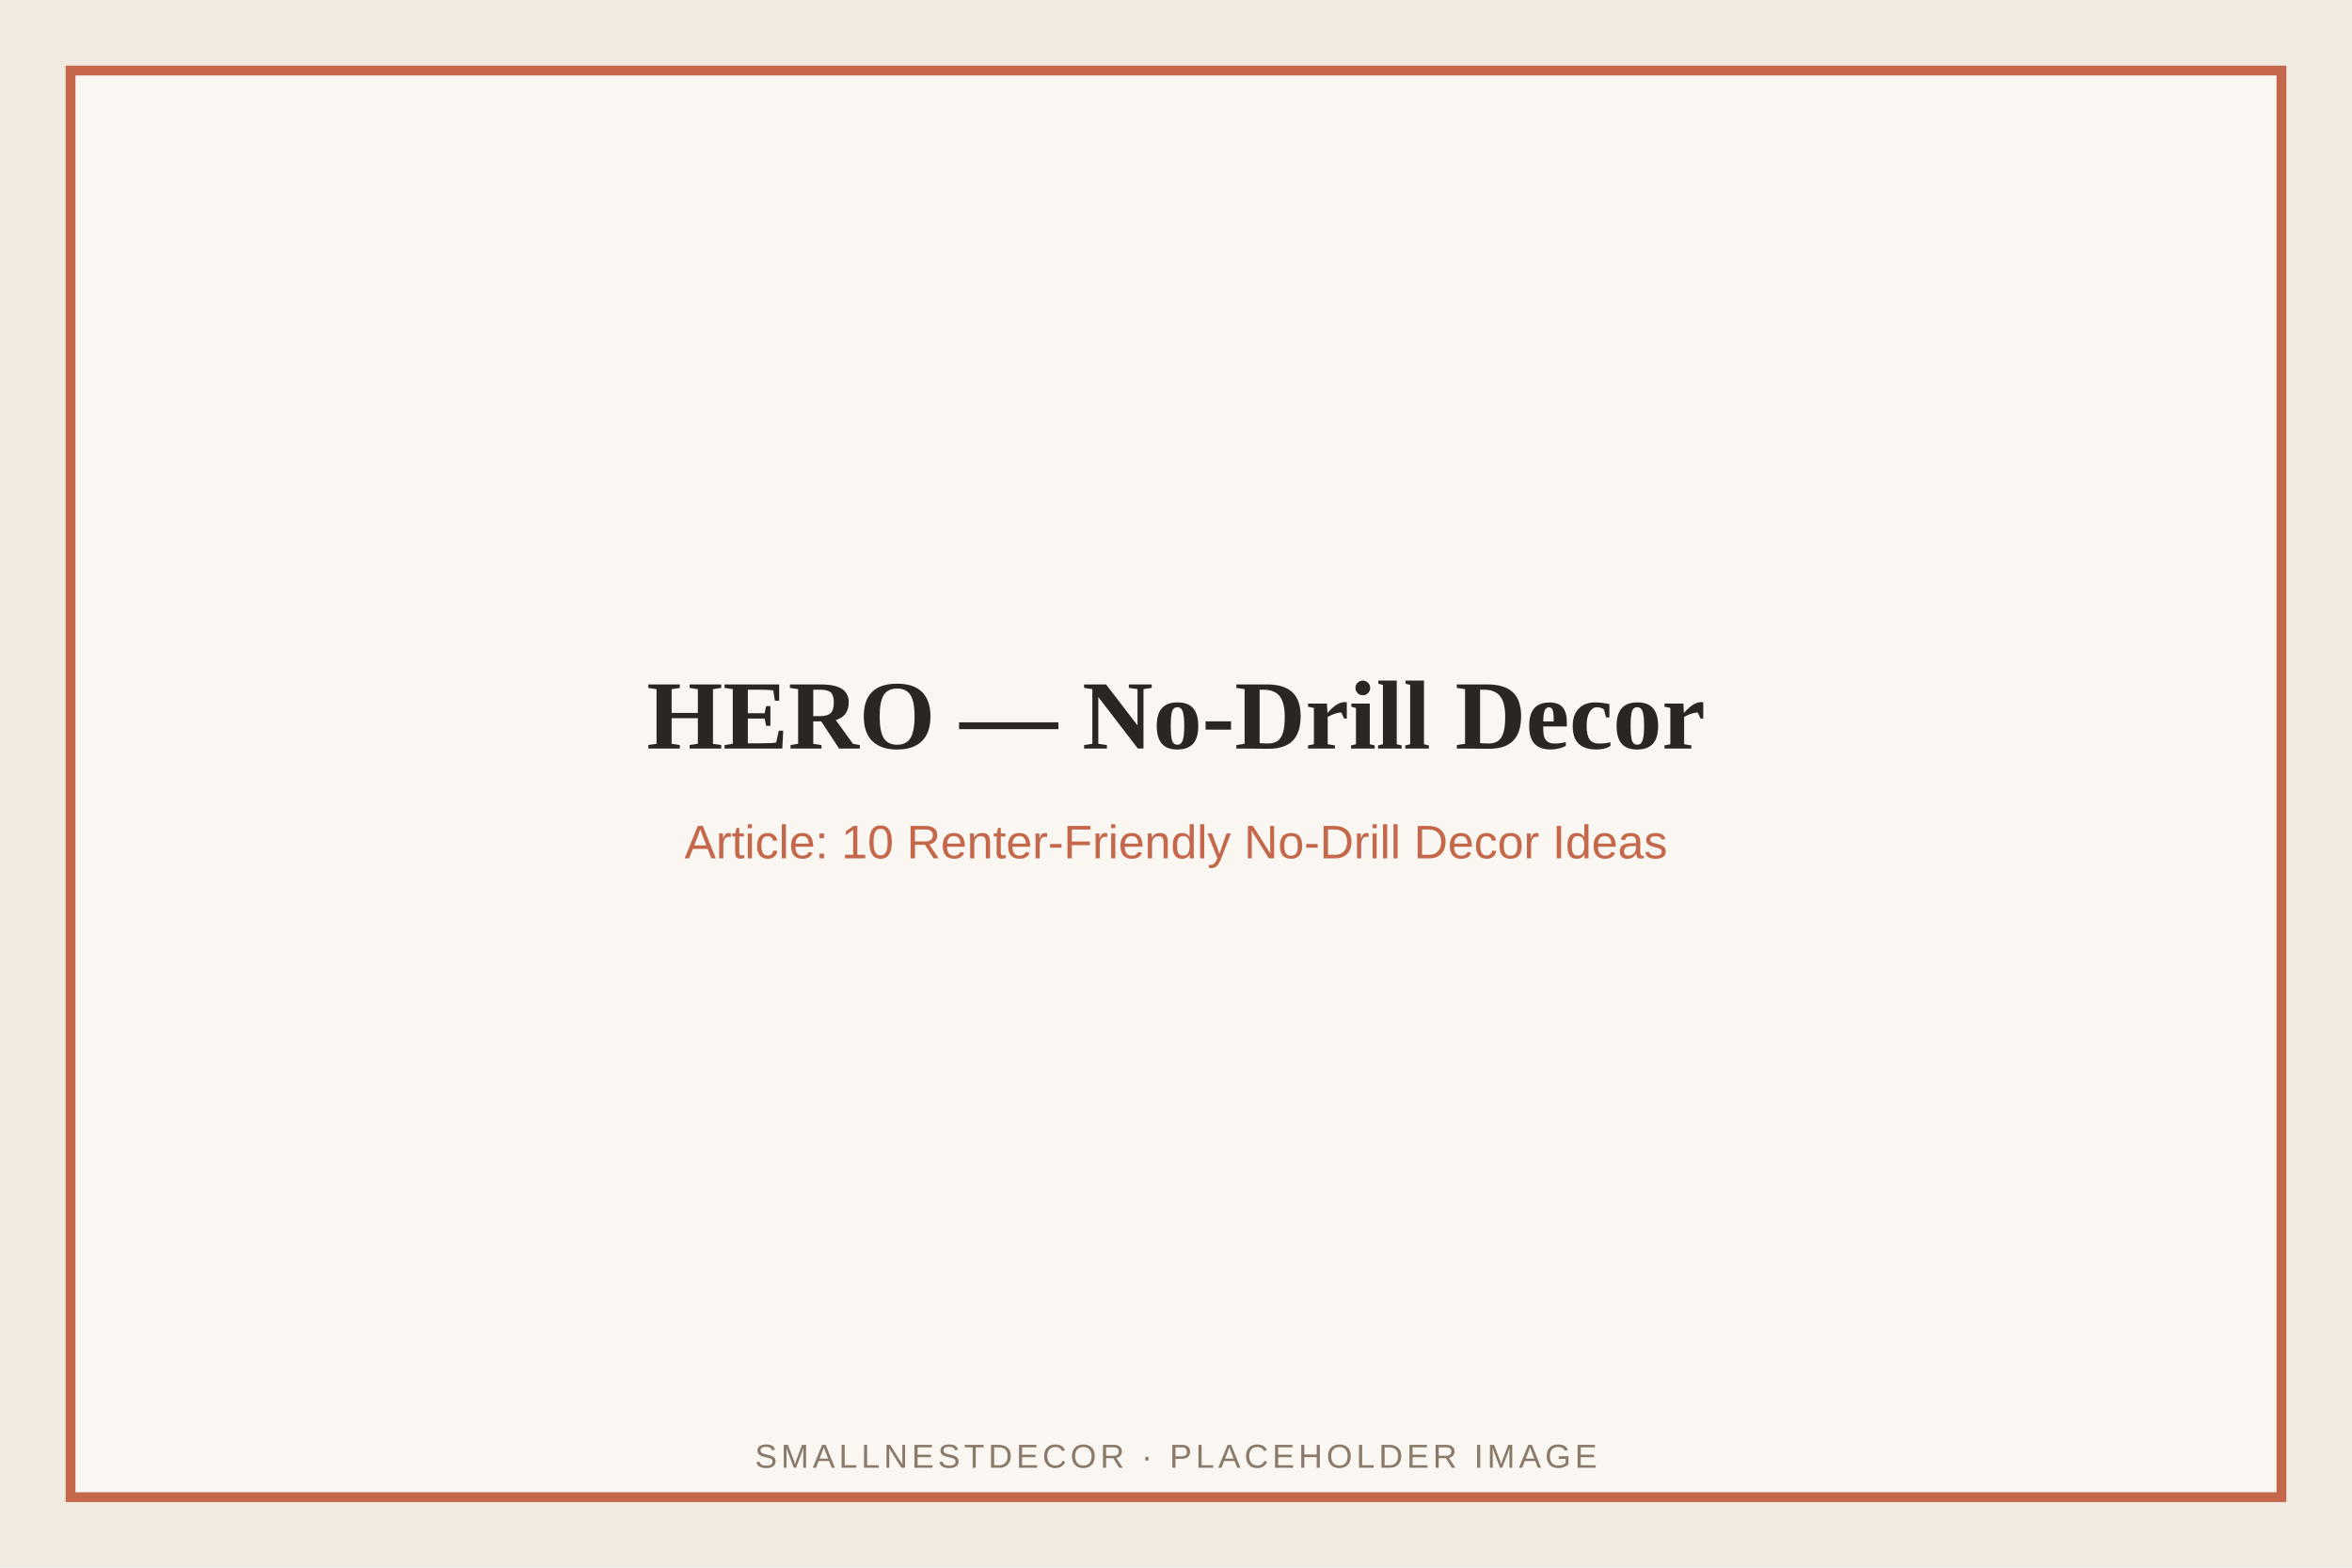
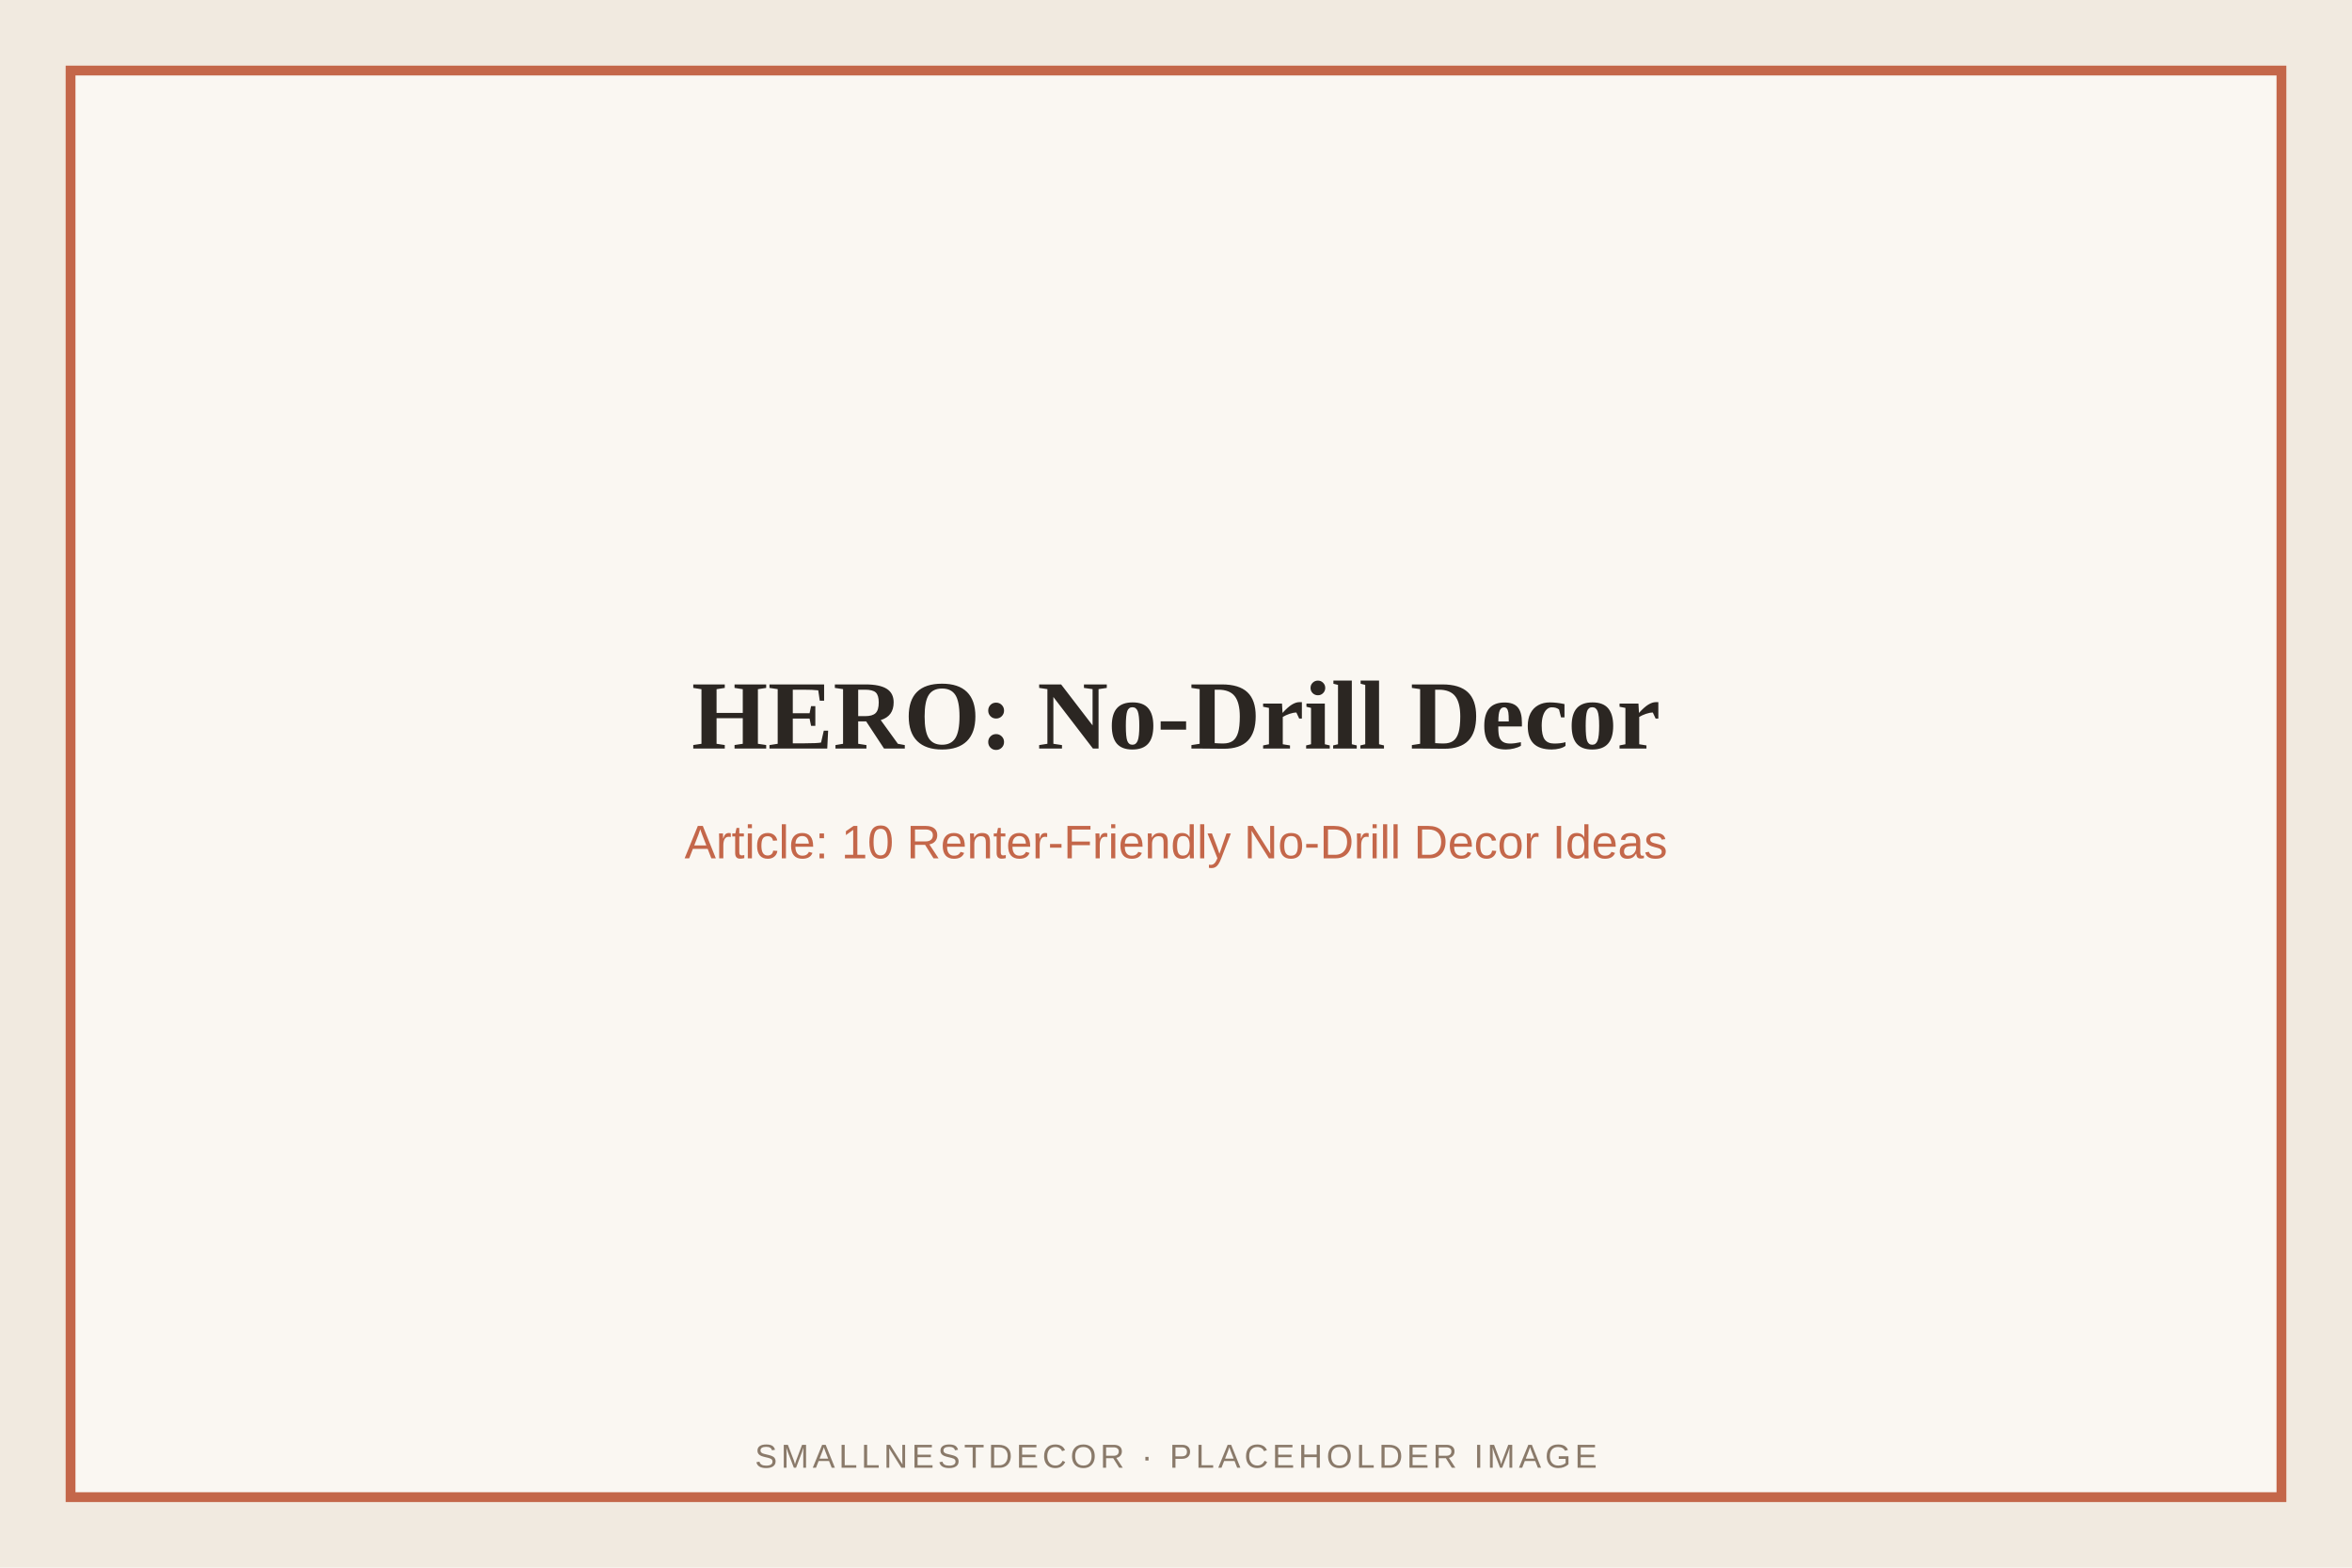
- <svg xmlns="http://www.w3.org/2000/svg" width="1200" height="800" viewBox="0 0 1200 800" role="img" aria-label="HERO — No-Drill Decor">
+ <svg xmlns="http://www.w3.org/2000/svg" width="1200" height="800" viewBox="0 0 1200 800" role="img" aria-label="HERO: No-Drill Decor">
  <rect width="1200" height="800" fill="#F1EAE0" />
  <rect x="36" y="36" width="1128" height="728" fill="#FAF7F2" stroke="#C4674A" stroke-width="5" />
-   <text x="600.0" y="382.0" text-anchor="middle" font-family="Georgia, 'Times New Roman', serif" font-size="50" font-weight="bold" fill="#2B2622">HERO — No-Drill Decor</text>
+   <text x="600.0" y="382.0" text-anchor="middle" font-family="Georgia, 'Times New Roman', serif" font-size="50" font-weight="bold" fill="#2B2622">HERO: No-Drill Decor</text>
  <text x="600.0" y="438.0" text-anchor="middle" font-family="Arial, Helvetica, sans-serif" font-size="24" fill="#C4674A">Article: 10 Renter-Friendly No-Drill Decor Ideas</text>
  <text x="600.0" y="749" text-anchor="middle" font-family="Arial, Helvetica, sans-serif" font-size="17" letter-spacing="2" fill="#8a7a6a">SMALLNESTDECOR · PLACEHOLDER IMAGE</text>
</svg>
